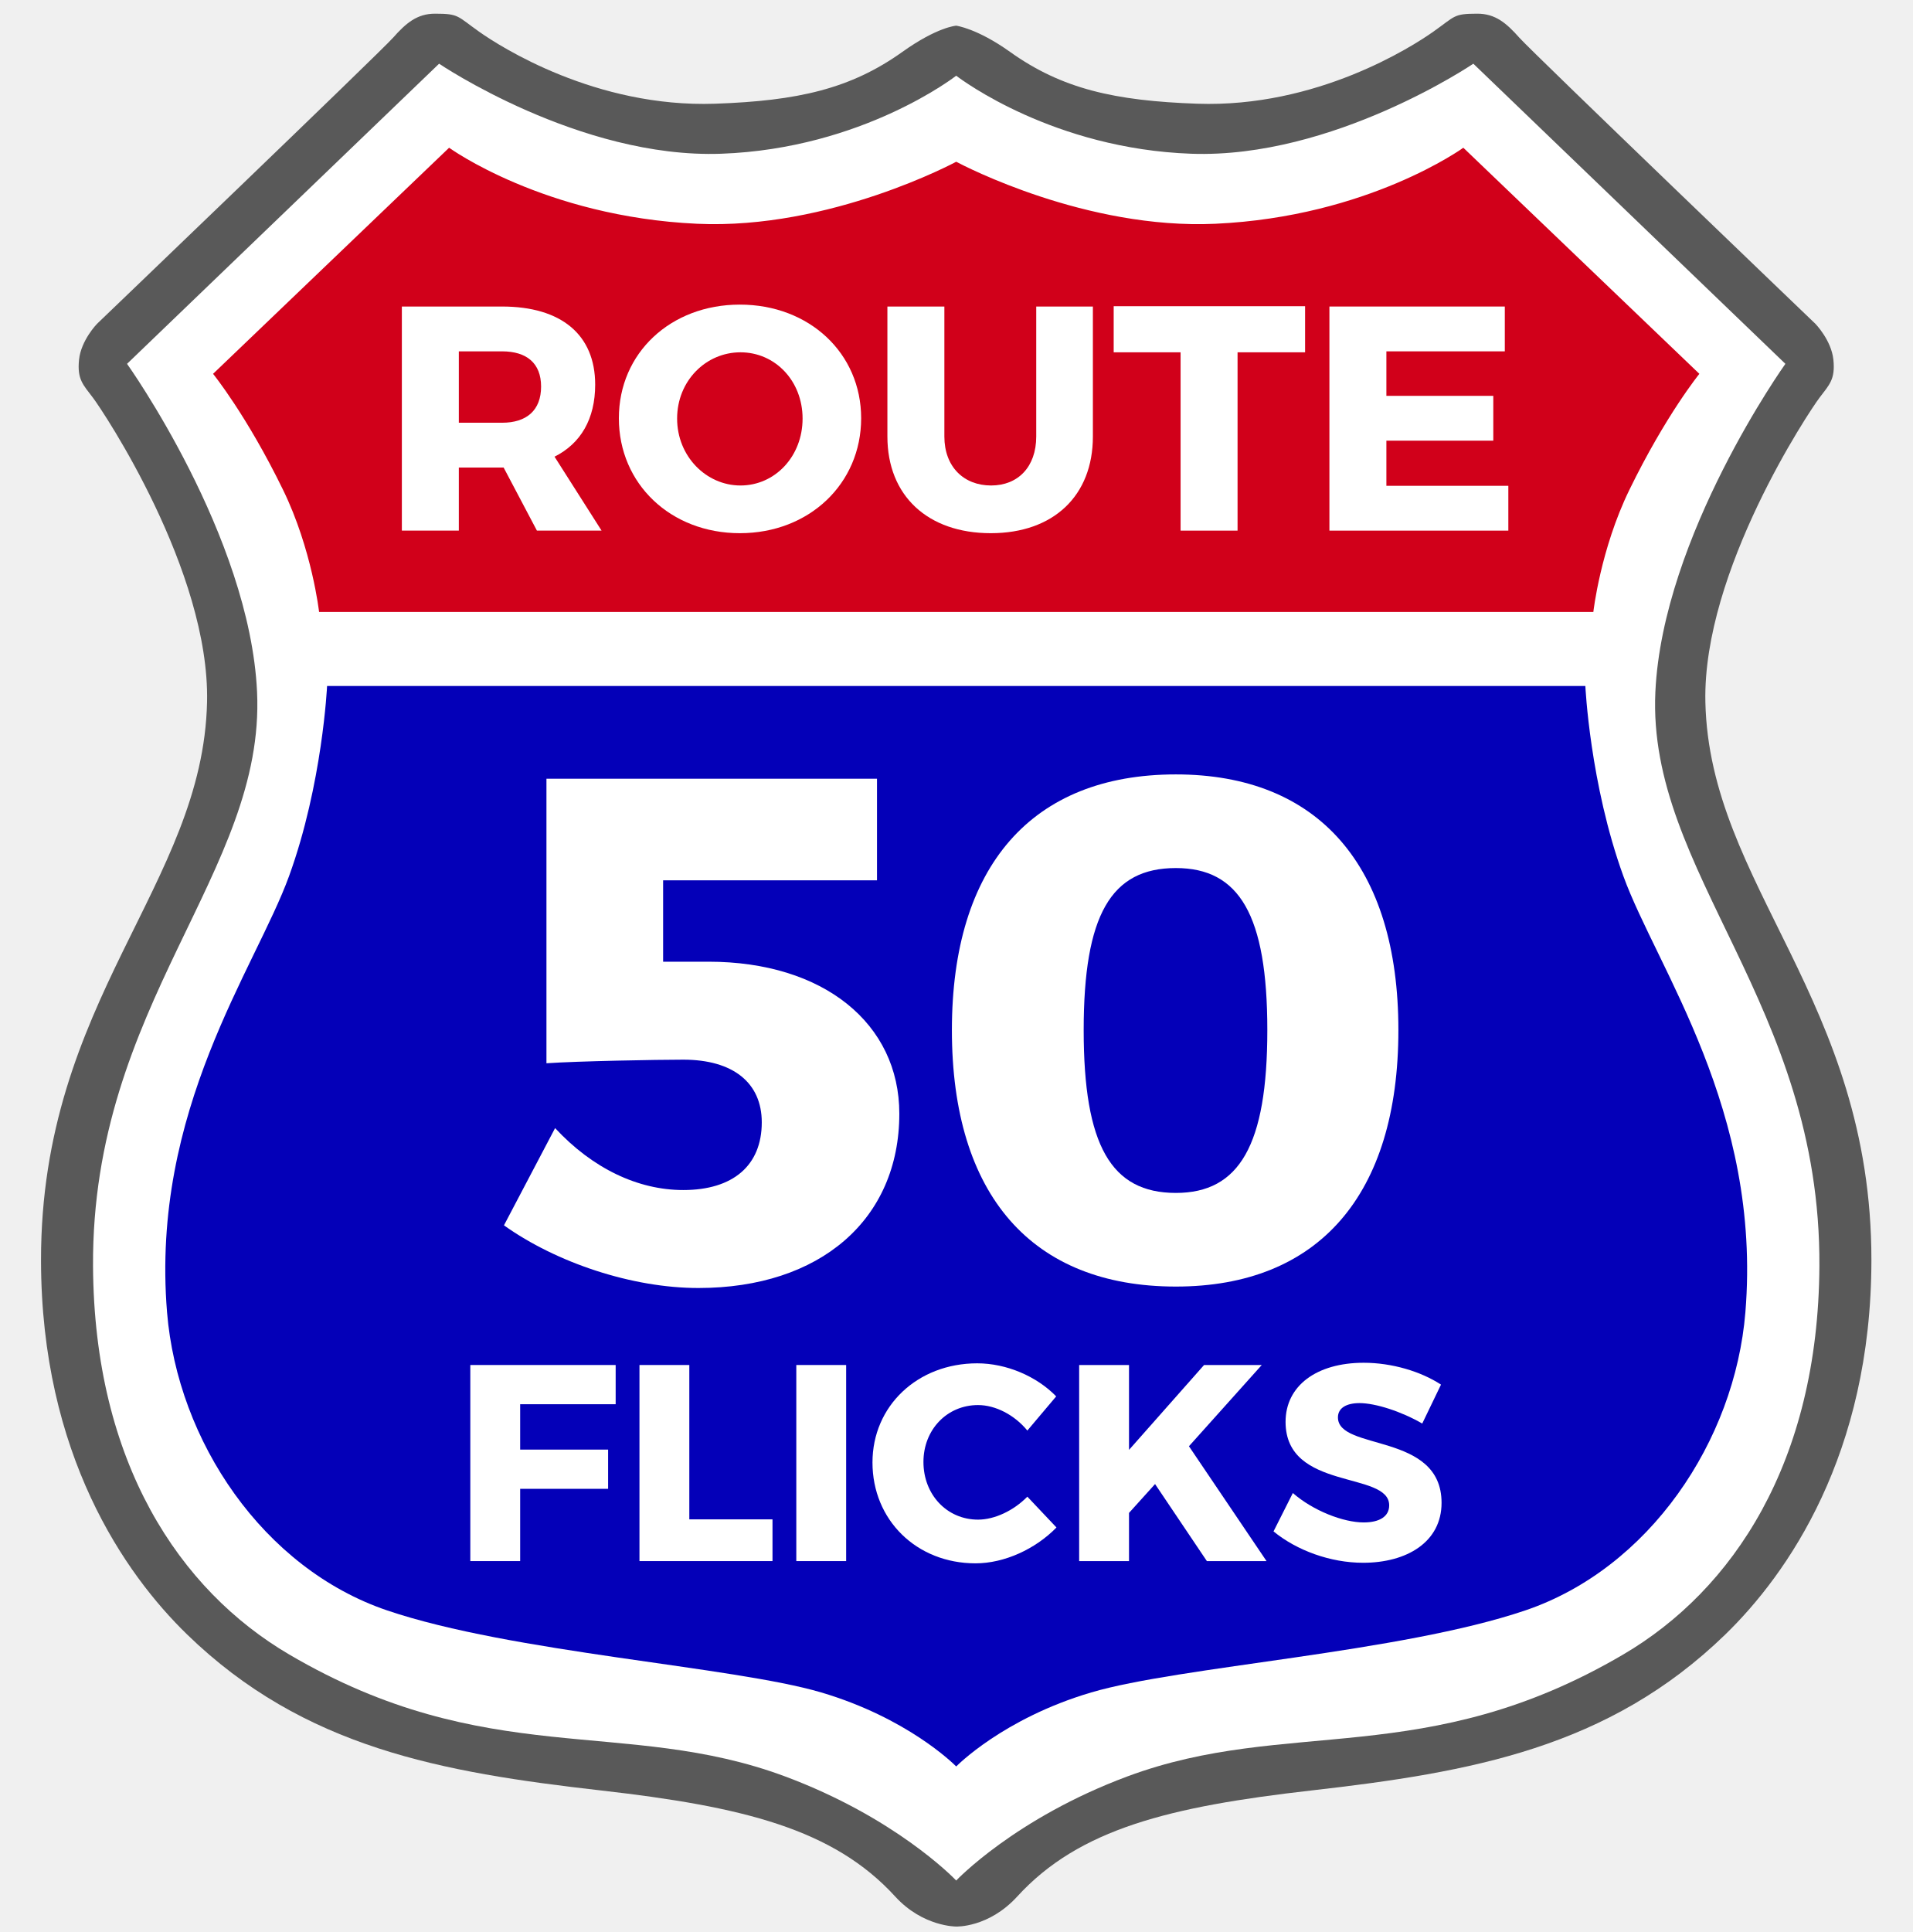
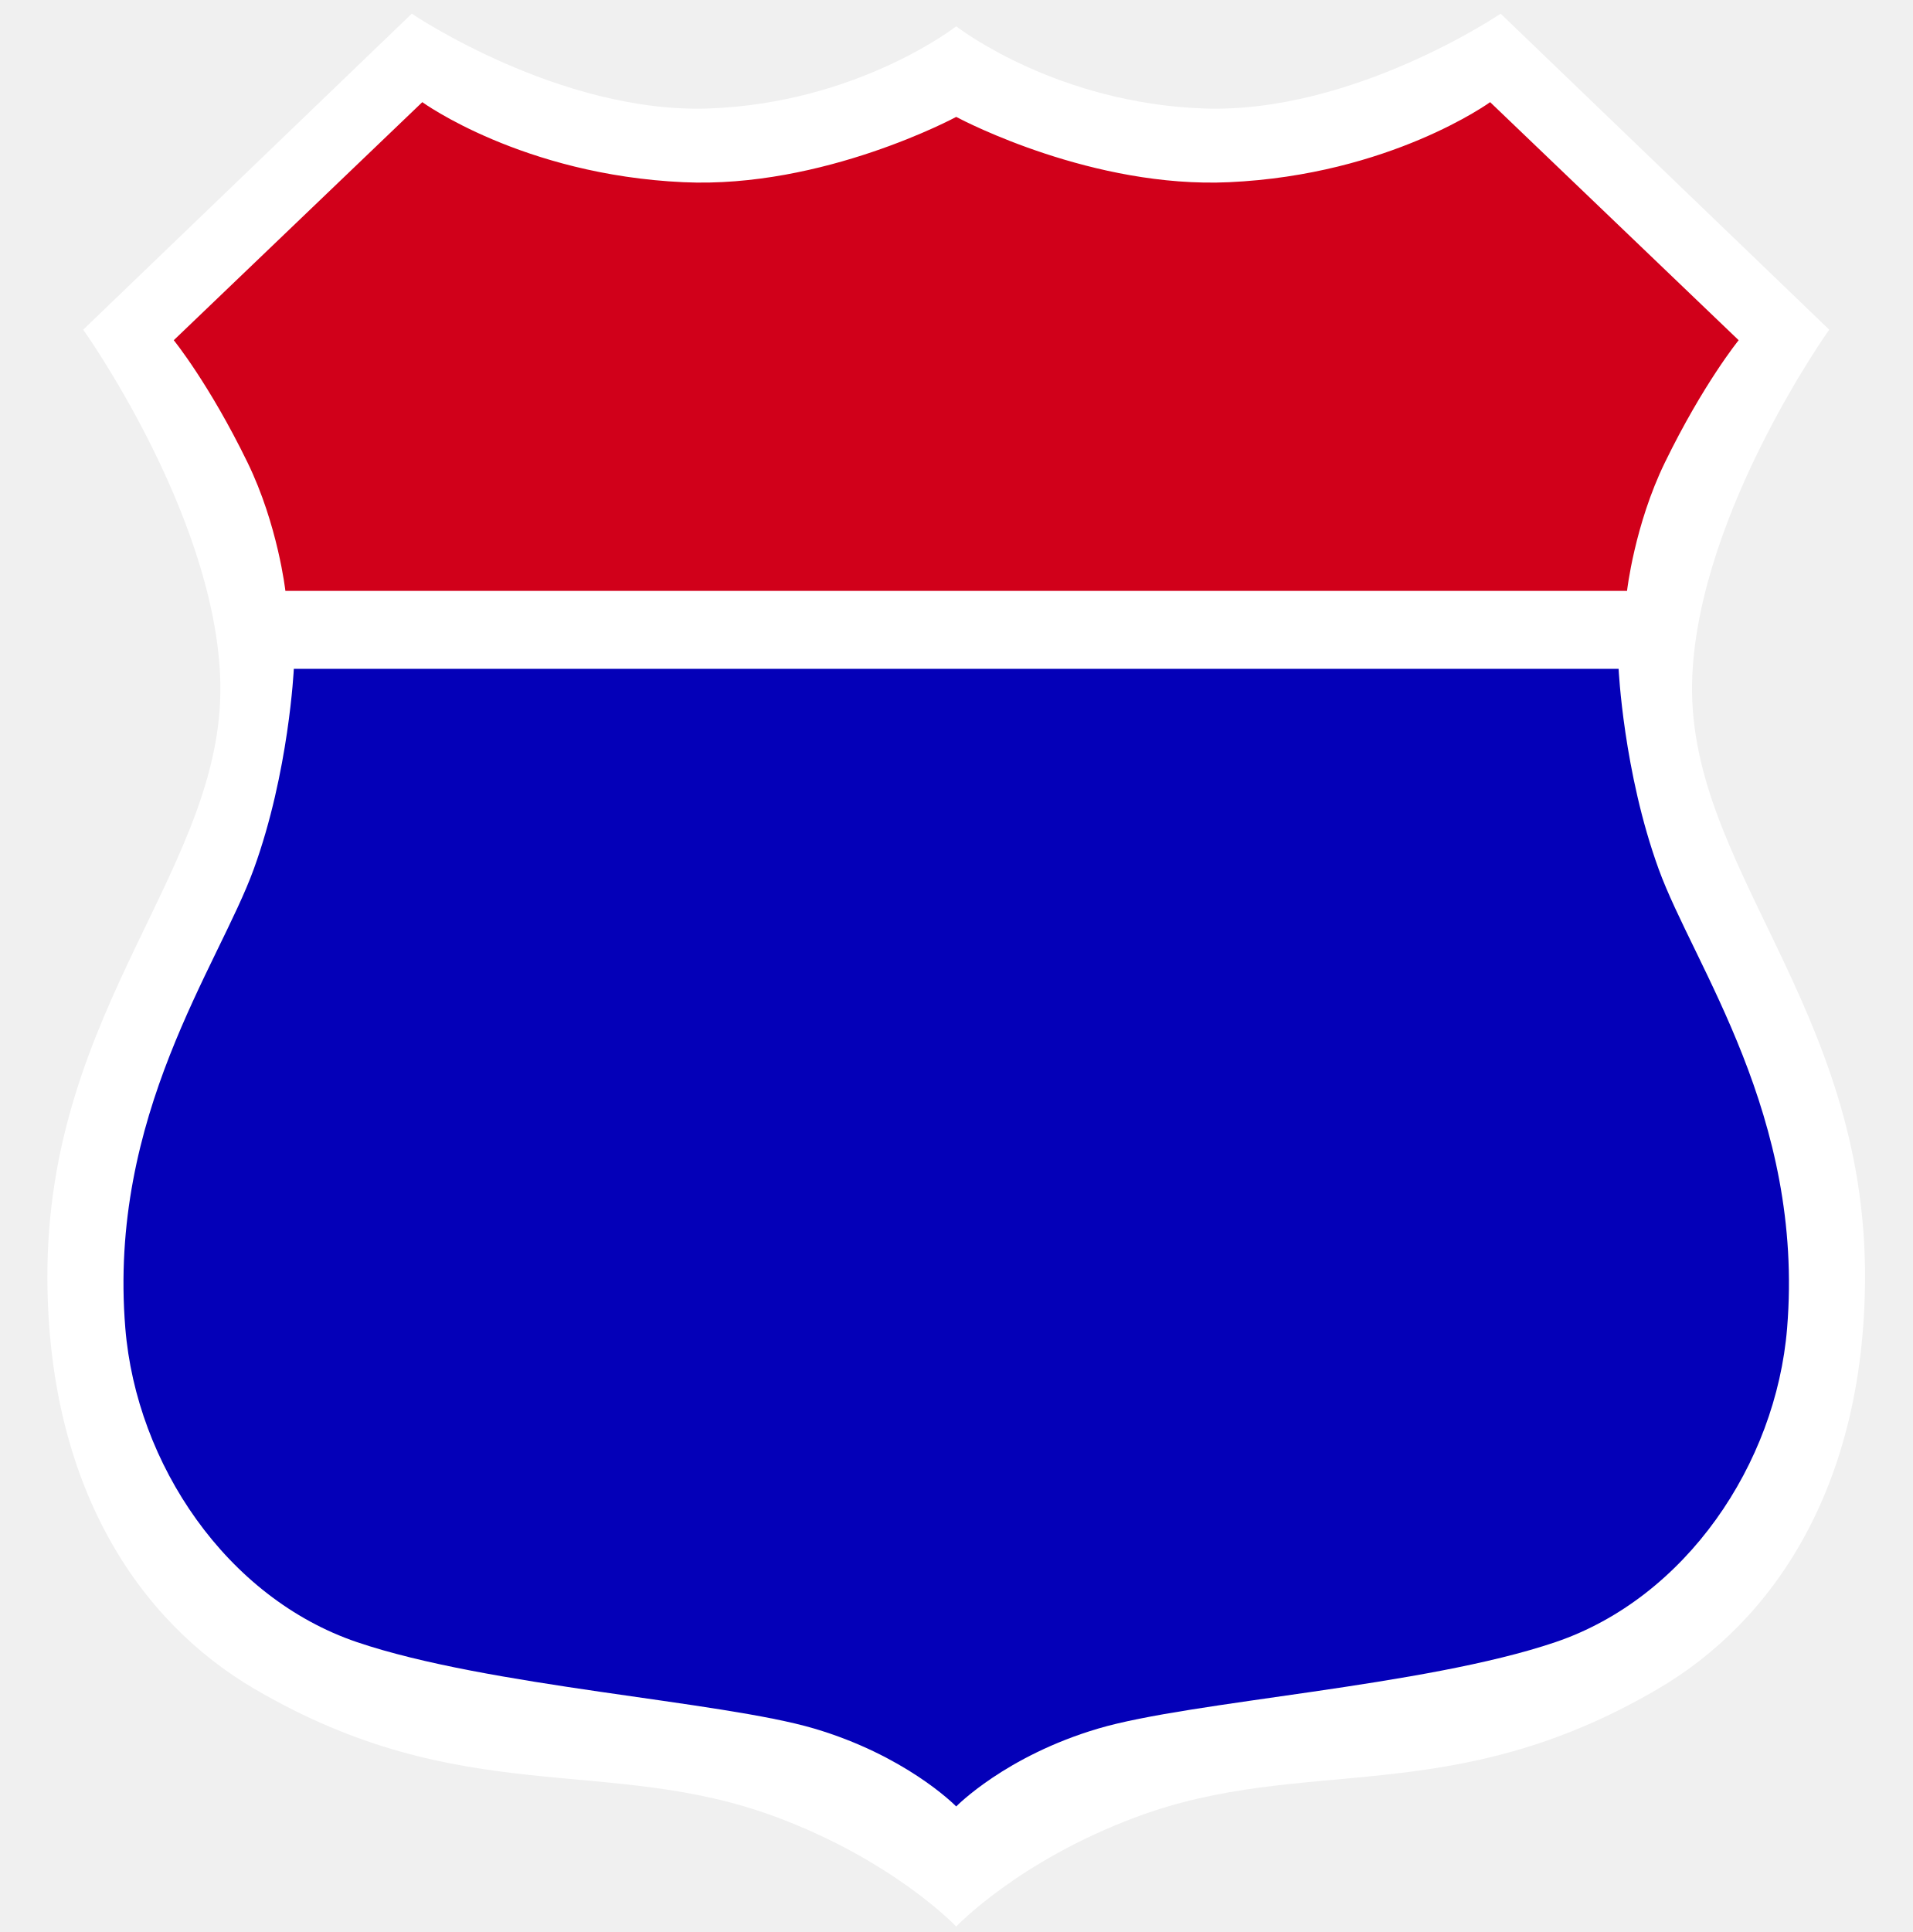
<svg xmlns="http://www.w3.org/2000/svg" width="100%" height="100%" viewBox="0 0 100 101" version="1.1" xml:space="preserve" style="fill-rule:evenodd;clip-rule:evenodd;stroke-linejoin:round;stroke-miterlimit:2;">
  <g transform="matrix(1,0,0,1,-809,-1)">
    <g id="icon" transform="matrix(1,0,0,1,363,1.71469)">
      <rect x="446" y="0" width="100" height="100" style="fill:none;" />
      <clipPath id="_clip1">
        <rect x="446" y="0" width="100" height="100" />
      </clipPath>
      <g clip-path="url(#_clip1)">
        <g transform="matrix(1,0,0,1,409.645,428.002)">
-           <g transform="matrix(0.104602,0,0,0.104602,24.5878,-442.123)">
-             <path d="M590.5,1091C590.5,1091 573.845,1091.16 560,1076C529.05,1042.12 483.716,1031.05 413,1023C333.089,1013.9 264.388,1001.72 206,945C174.985,914.873 133.075,855.136 133,758C132.9,627.87 214.001,570.558 216,479C217.43,413.483 163.983,333.583 159,327C154.017,320.417 151.015,317.795 152,308C152.985,298.205 161,290 161,290C161,290 302.506,154.336 309,147C315.494,139.664 321.038,134.985 330,135C342.005,135.02 340.859,136.122 352,144C362.717,151.579 410.331,182.074 470,180C511.339,178.563 537.713,172.578 563.626,154.072C581.124,141.575 590.5,141 590.5,141C590.5,141 600.97,142.356 617.374,154.072C643.287,172.578 669.661,178.563 711,180C770.669,182.074 818.283,151.579 829,144C840.141,136.122 838.995,135.02 851,135C859.962,134.985 865.506,139.664 872,147C878.494,154.336 1020,290 1020,290C1020,290 1028.02,298.205 1029,308C1029.99,317.795 1026.98,320.417 1022,327C1017.02,333.583 963.57,413.483 965,479C966.999,570.558 1048.1,627.87 1048,758C1047.92,855.136 1006.01,914.873 975,945C916.612,1001.72 847.911,1013.9 768,1023C697.284,1031.05 651.95,1042.12 621,1076C606.709,1091.64 590.5,1091 590.5,1091Z" style="fill:rgb(89,89,89);" />
-           </g>
-           <g transform="matrix(0.104602,0,0,0.104602,24.5878,-442.123)">
+           <g transform="matrix(0.110132,0,0,0.110132,21.3223,-445.623)">
            <path d="M590.414,1067.91C588.645,1066.07 559.435,1036.29 505,1016C424.75,986.096 355.913,1013.09 257,955C202.319,922.886 159.567,859.219 159,761C158.243,629.997 245.178,564.173 241,474C237.382,395.902 176,310 176,310L332,160C332,160 402.166,207.529 473,205C543.834,202.471 590.5,166 590.5,166L590.636,166.105C593.435,168.243 639.376,202.55 708,205C778.834,207.529 849,160 849,160L1005,310C1005,310 943.618,395.902 940,474C935.822,564.173 1022.76,629.997 1022,761C1021.43,859.219 978.681,922.886 924,955C825.087,1013.09 756.25,986.096 676,1016C619.812,1036.94 590.5,1068 590.5,1068L590.414,1067.91Z" style="fill:white;" />
          </g>
-           <g transform="matrix(0.104602,0,0,0.104602,24.5878,-442.123)">
+           <g transform="matrix(0.110132,0,0,0.110132,21.3223,-445.623)">
            <path d="M272,434C272,434 268.483,402.722 254,373C235.815,335.68 219,315 219,315L337,202C337,202 384.526,236.5 461,240C527.484,243.043 590.5,209 590.5,209L590.683,209.098C594.436,211.088 655.59,242.948 720,240C796.474,236.5 844,202 844,202L962,315C962,315 945.185,335.68 927,373C912.517,402.722 909,434 909,434L272,434Z" style="fill:rgb(209,0,26);" />
          </g>
-           <g transform="matrix(0.104602,0,0,0.104602,24.5878,-442.123)">
+           <g transform="matrix(0.110132,0,0,0.110132,21.3223,-445.623)">
            <path d="M590.432,1010.93C589.027,1009.52 565.842,986.654 523,974C478.779,960.939 368.426,954.179 306,933C244.118,912.006 201.282,848.459 196,784C187.723,682.993 240.279,612.045 257,566C273.721,519.955 276,471 276,471L905,471C905,471 907.279,519.955 924,566C940.721,612.045 993.277,682.993 985,784C979.718,848.459 936.882,912.006 875,933C812.574,954.179 702.221,960.939 658,974C613.779,987.061 590.5,1011 590.5,1011L590.432,1010.93Z" style="fill:rgb(4,0,184);" />
-           </g>
-           <g transform="matrix(0.104602,0,0,0.104602,15.7461,-437.834)">
-             <g transform="matrix(160,0,0,160,386.707,352.357)">
-               <path d="M0.492,-0L0.694,-0L0.547,-0.231C0.629,-0.272 0.674,-0.349 0.674,-0.456C0.674,-0.612 0.568,-0.7 0.383,-0.7L0.07,-0.7L0.07,-0L0.248,-0L0.248,-0.197L0.388,-0.197L0.492,-0ZM0.248,-0.337L0.248,-0.56L0.383,-0.56C0.46,-0.56 0.505,-0.523 0.505,-0.45C0.505,-0.376 0.46,-0.337 0.383,-0.337L0.248,-0.337Z" style="fill:white;fill-rule:nonzero;" />
-             </g>
-             <g transform="matrix(160,0,0,160,502.547,352.357)">
-               <path d="M0.402,-0.706C0.186,-0.706 0.024,-0.555 0.024,-0.351C0.024,-0.146 0.186,0.008 0.402,0.008C0.619,0.008 0.781,-0.147 0.781,-0.351C0.781,-0.554 0.619,-0.706 0.402,-0.706ZM0.404,-0.557C0.512,-0.557 0.598,-0.468 0.598,-0.35C0.598,-0.232 0.512,-0.141 0.404,-0.141C0.297,-0.141 0.206,-0.232 0.206,-0.35C0.206,-0.468 0.296,-0.557 0.404,-0.557Z" style="fill:white;fill-rule:nonzero;" />
-             </g>
-             <g transform="matrix(160,0,0,160,631.347,352.357)">
-               <path d="M0.7,-0.7L0.523,-0.7L0.523,-0.294C0.523,-0.199 0.466,-0.141 0.382,-0.141C0.297,-0.141 0.236,-0.199 0.236,-0.294L0.236,-0.7L0.058,-0.7L0.058,-0.294C0.058,-0.109 0.184,0.008 0.381,0.008C0.577,0.008 0.7,-0.109 0.7,-0.294L0.7,-0.7Z" style="fill:white;fill-rule:nonzero;" />
-             </g>
-             <g transform="matrix(160,0,0,160,752.627,352.357)">
-               <path d="M0.605,-0.557L0.605,-0.701L0.007,-0.701L0.007,-0.557L0.216,-0.557L0.216,-0L0.394,-0L0.394,-0.557L0.605,-0.557Z" style="fill:white;fill-rule:nonzero;" />
-             </g>
-             <g transform="matrix(160,0,0,160,850.387,352.357)">
-               <path d="M0.618,-0.56L0.618,-0.7L0.07,-0.7L0.07,-0L0.629,-0L0.629,-0.14L0.248,-0.14L0.248,-0.281L0.582,-0.281L0.582,-0.421L0.248,-0.421L0.248,-0.56L0.618,-0.56Z" style="fill:white;fill-rule:nonzero;" />
-             </g>
-           </g>
-           <g transform="matrix(0.104602,0,0,0.104602,15.6844,-383.964)">
-             <g transform="matrix(140,0,0,140,422.917,352.357)">
-               <path d="M0.589,-0.56L0.589,-0.7L0.07,-0.7L0.07,-0L0.248,-0L0.248,-0.258L0.562,-0.258L0.562,-0.398L0.248,-0.398L0.248,-0.56L0.589,-0.56Z" style="fill:white;fill-rule:nonzero;" />
-             </g>
-             <g transform="matrix(140,0,0,140,507.477,352.357)">
-               <path d="M0.248,-0.149L0.248,-0.7L0.07,-0.7L0.07,-0L0.545,-0L0.545,-0.149L0.248,-0.149Z" style="fill:white;fill-rule:nonzero;" />
-             </g>
-             <g transform="matrix(140,0,0,140,585.877,352.357)">
-               <rect x="0.07" y="-0.7" width="0.178" height="0.7" style="fill:white;fill-rule:nonzero;" />
-             </g>
-             <g transform="matrix(140,0,0,140,630.397,352.357)">
-               <path d="M0.398,-0.706C0.185,-0.706 0.024,-0.554 0.024,-0.352C0.024,-0.147 0.181,0.008 0.392,0.008C0.495,0.008 0.606,-0.043 0.681,-0.12L0.577,-0.23C0.528,-0.18 0.46,-0.148 0.401,-0.148C0.29,-0.148 0.206,-0.237 0.206,-0.354C0.206,-0.469 0.29,-0.557 0.401,-0.557C0.463,-0.557 0.531,-0.522 0.577,-0.466L0.68,-0.588C0.61,-0.66 0.502,-0.706 0.398,-0.706Z" style="fill:white;fill-rule:nonzero;" />
-             </g>
-             <g transform="matrix(140,0,0,140,727.277,352.357)">
-               <path d="M0.526,-0L0.739,-0L0.462,-0.41L0.722,-0.7L0.516,-0.7L0.248,-0.397L0.248,-0.7L0.07,-0.7L0.07,-0L0.248,-0L0.248,-0.172L0.341,-0.275L0.526,-0Z" style="fill:white;fill-rule:nonzero;" />
-             </g>
-             <g transform="matrix(140,0,0,140,831.857,352.357)">
-               <path d="M0.339,-0.708C0.171,-0.708 0.06,-0.626 0.06,-0.497C0.06,-0.249 0.43,-0.323 0.43,-0.199C0.43,-0.159 0.395,-0.138 0.339,-0.138C0.266,-0.138 0.158,-0.18 0.086,-0.243L0.017,-0.106C0.1,-0.038 0.22,0.006 0.337,0.006C0.493,0.006 0.617,-0.068 0.617,-0.208C0.617,-0.461 0.247,-0.392 0.247,-0.513C0.247,-0.547 0.278,-0.564 0.324,-0.564C0.381,-0.564 0.474,-0.534 0.548,-0.491L0.615,-0.63C0.543,-0.677 0.44,-0.708 0.339,-0.708Z" style="fill:white;fill-rule:nonzero;" />
-             </g>
-           </g>
-           <g transform="matrix(0.104602,0,0,0.104602,16.2775,-398.504)">
-             <g transform="matrix(360,0,0,360,438.827,352.357)">
-               <path d="M0.532,-0.559L0.532,-0.7L0.073,-0.7L0.073,-0.305C0.116,-0.308 0.227,-0.31 0.263,-0.31C0.332,-0.31 0.372,-0.278 0.372,-0.223C0.372,-0.163 0.332,-0.129 0.263,-0.129C0.2,-0.129 0.137,-0.159 0.085,-0.215L0.014,-0.08C0.087,-0.028 0.192,0.007 0.284,0.007C0.453,0.007 0.563,-0.088 0.563,-0.235C0.563,-0.36 0.458,-0.446 0.298,-0.446L0.235,-0.446L0.235,-0.559L0.532,-0.559Z" style="fill:white;fill-rule:nonzero;" />
-             </g>
-             <g transform="matrix(360,0,0,360,653.027,352.357)">
-               <path d="M0.352,-0.706C0.152,-0.706 0.041,-0.579 0.041,-0.351C0.041,-0.122 0.152,0.005 0.352,0.005C0.55,0.005 0.661,-0.122 0.661,-0.351C0.661,-0.579 0.55,-0.706 0.352,-0.706ZM0.352,-0.576C0.44,-0.576 0.479,-0.511 0.479,-0.351C0.479,-0.191 0.44,-0.125 0.352,-0.125C0.262,-0.125 0.224,-0.191 0.224,-0.351C0.224,-0.511 0.262,-0.576 0.352,-0.576Z" style="fill:white;fill-rule:nonzero;" />
-             </g>
          </g>
        </g>
      </g>
    </g>
  </g>
</svg>
